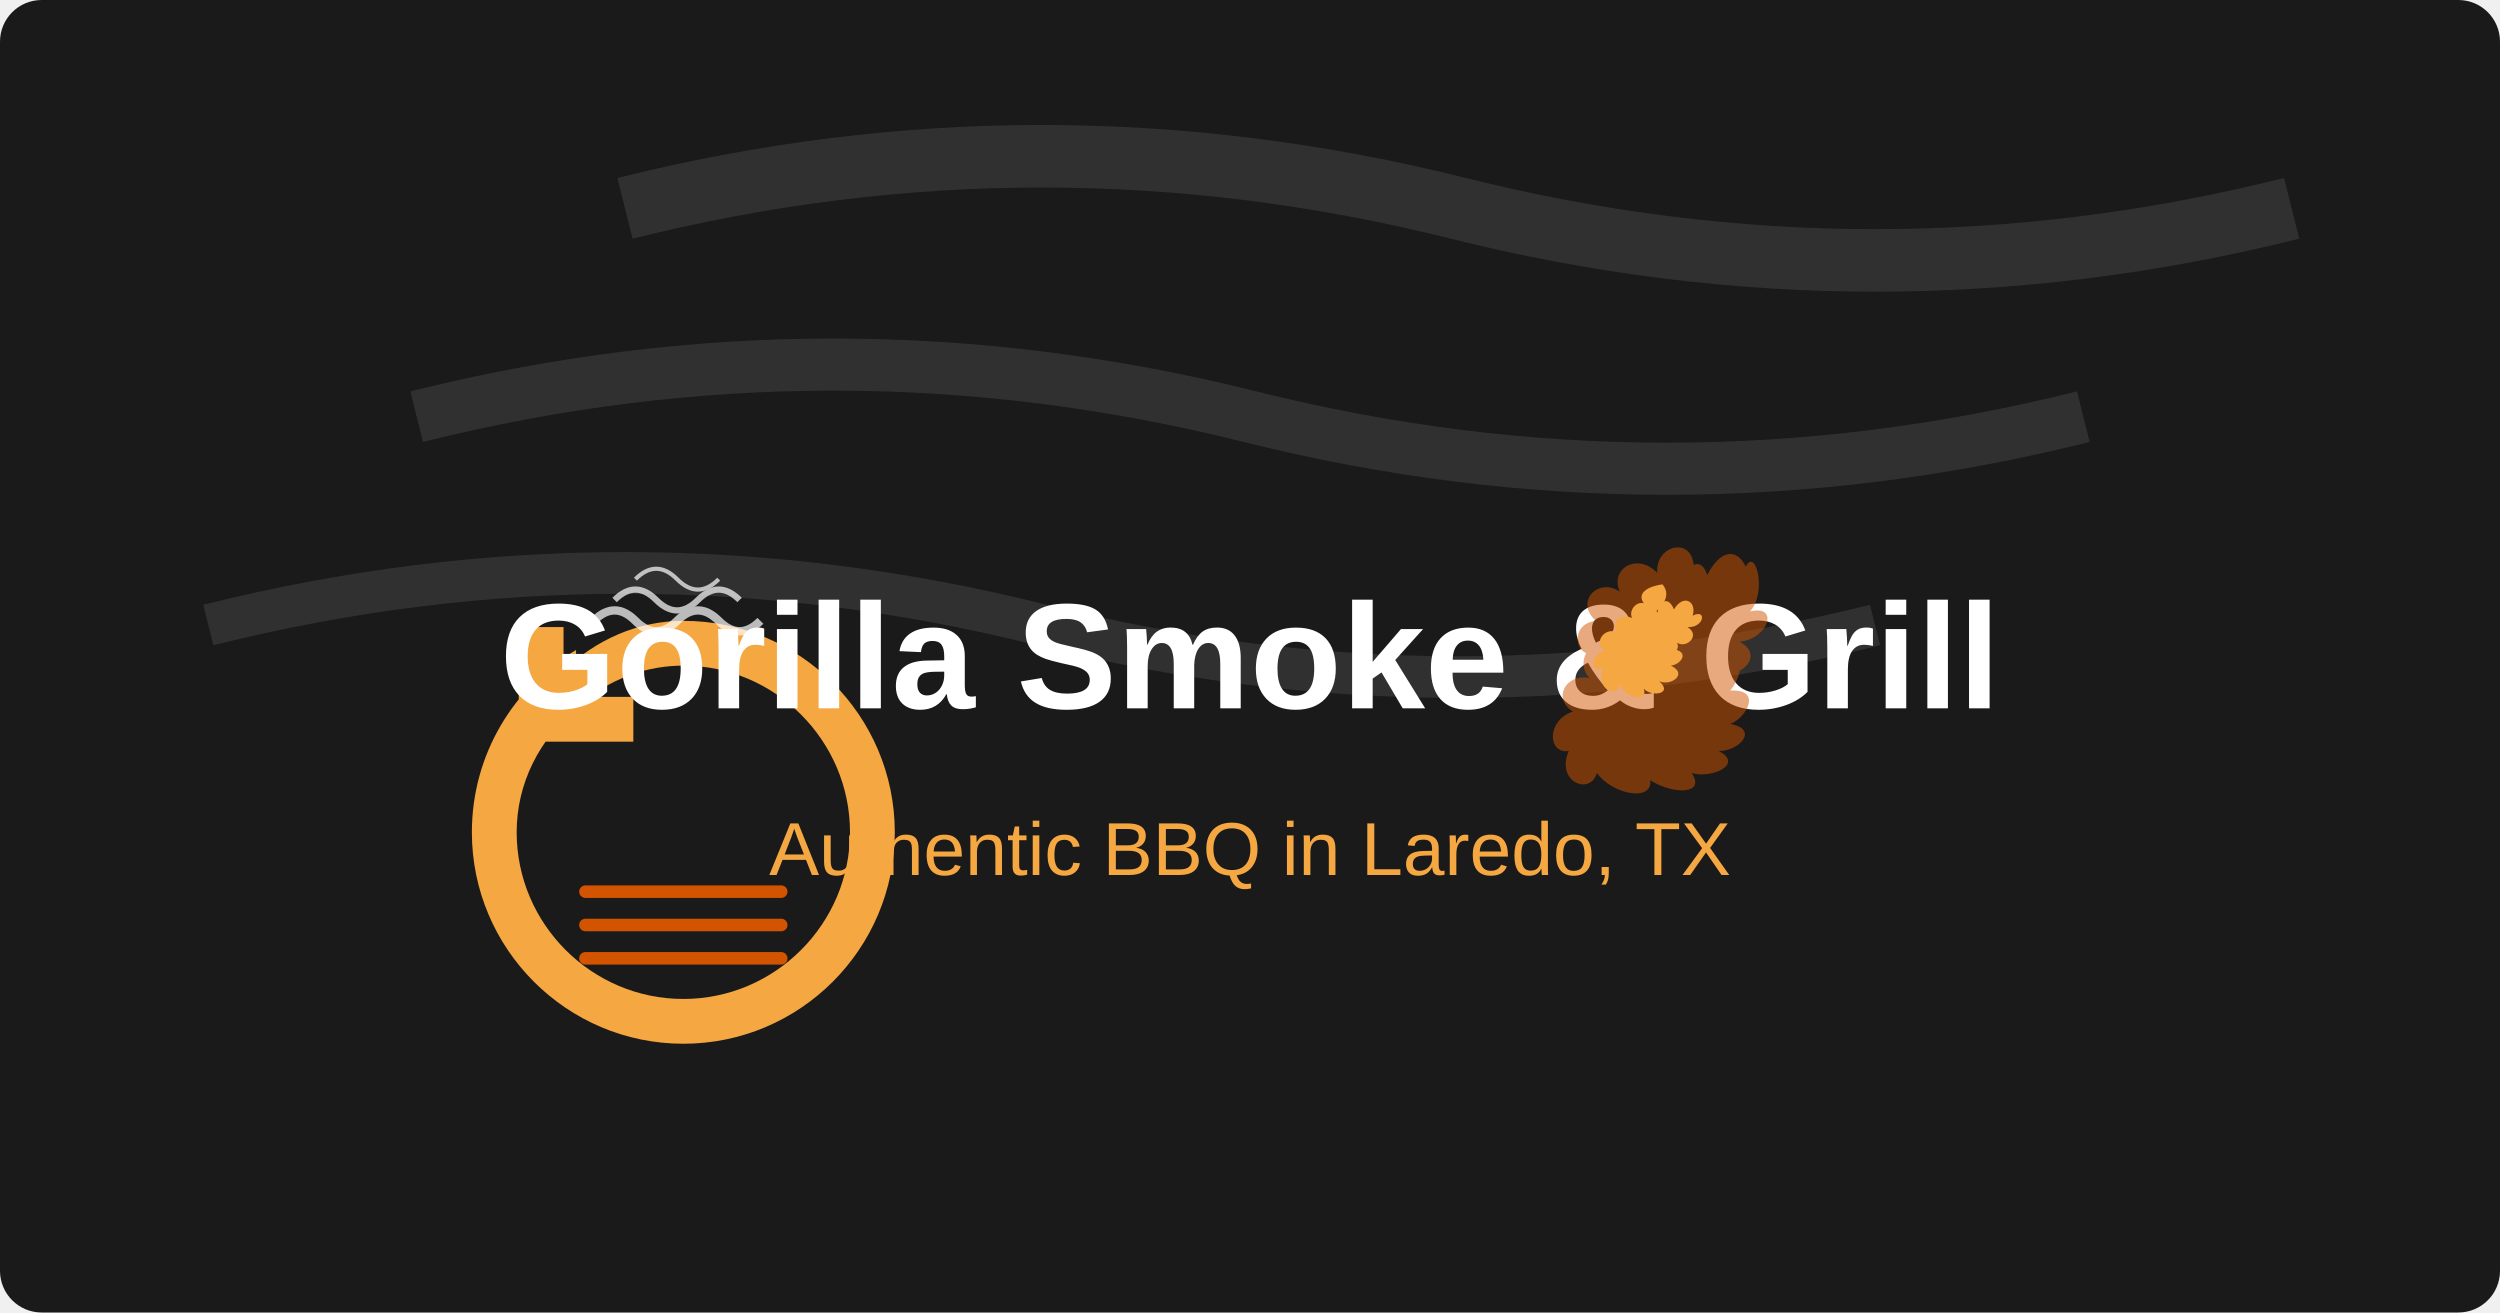
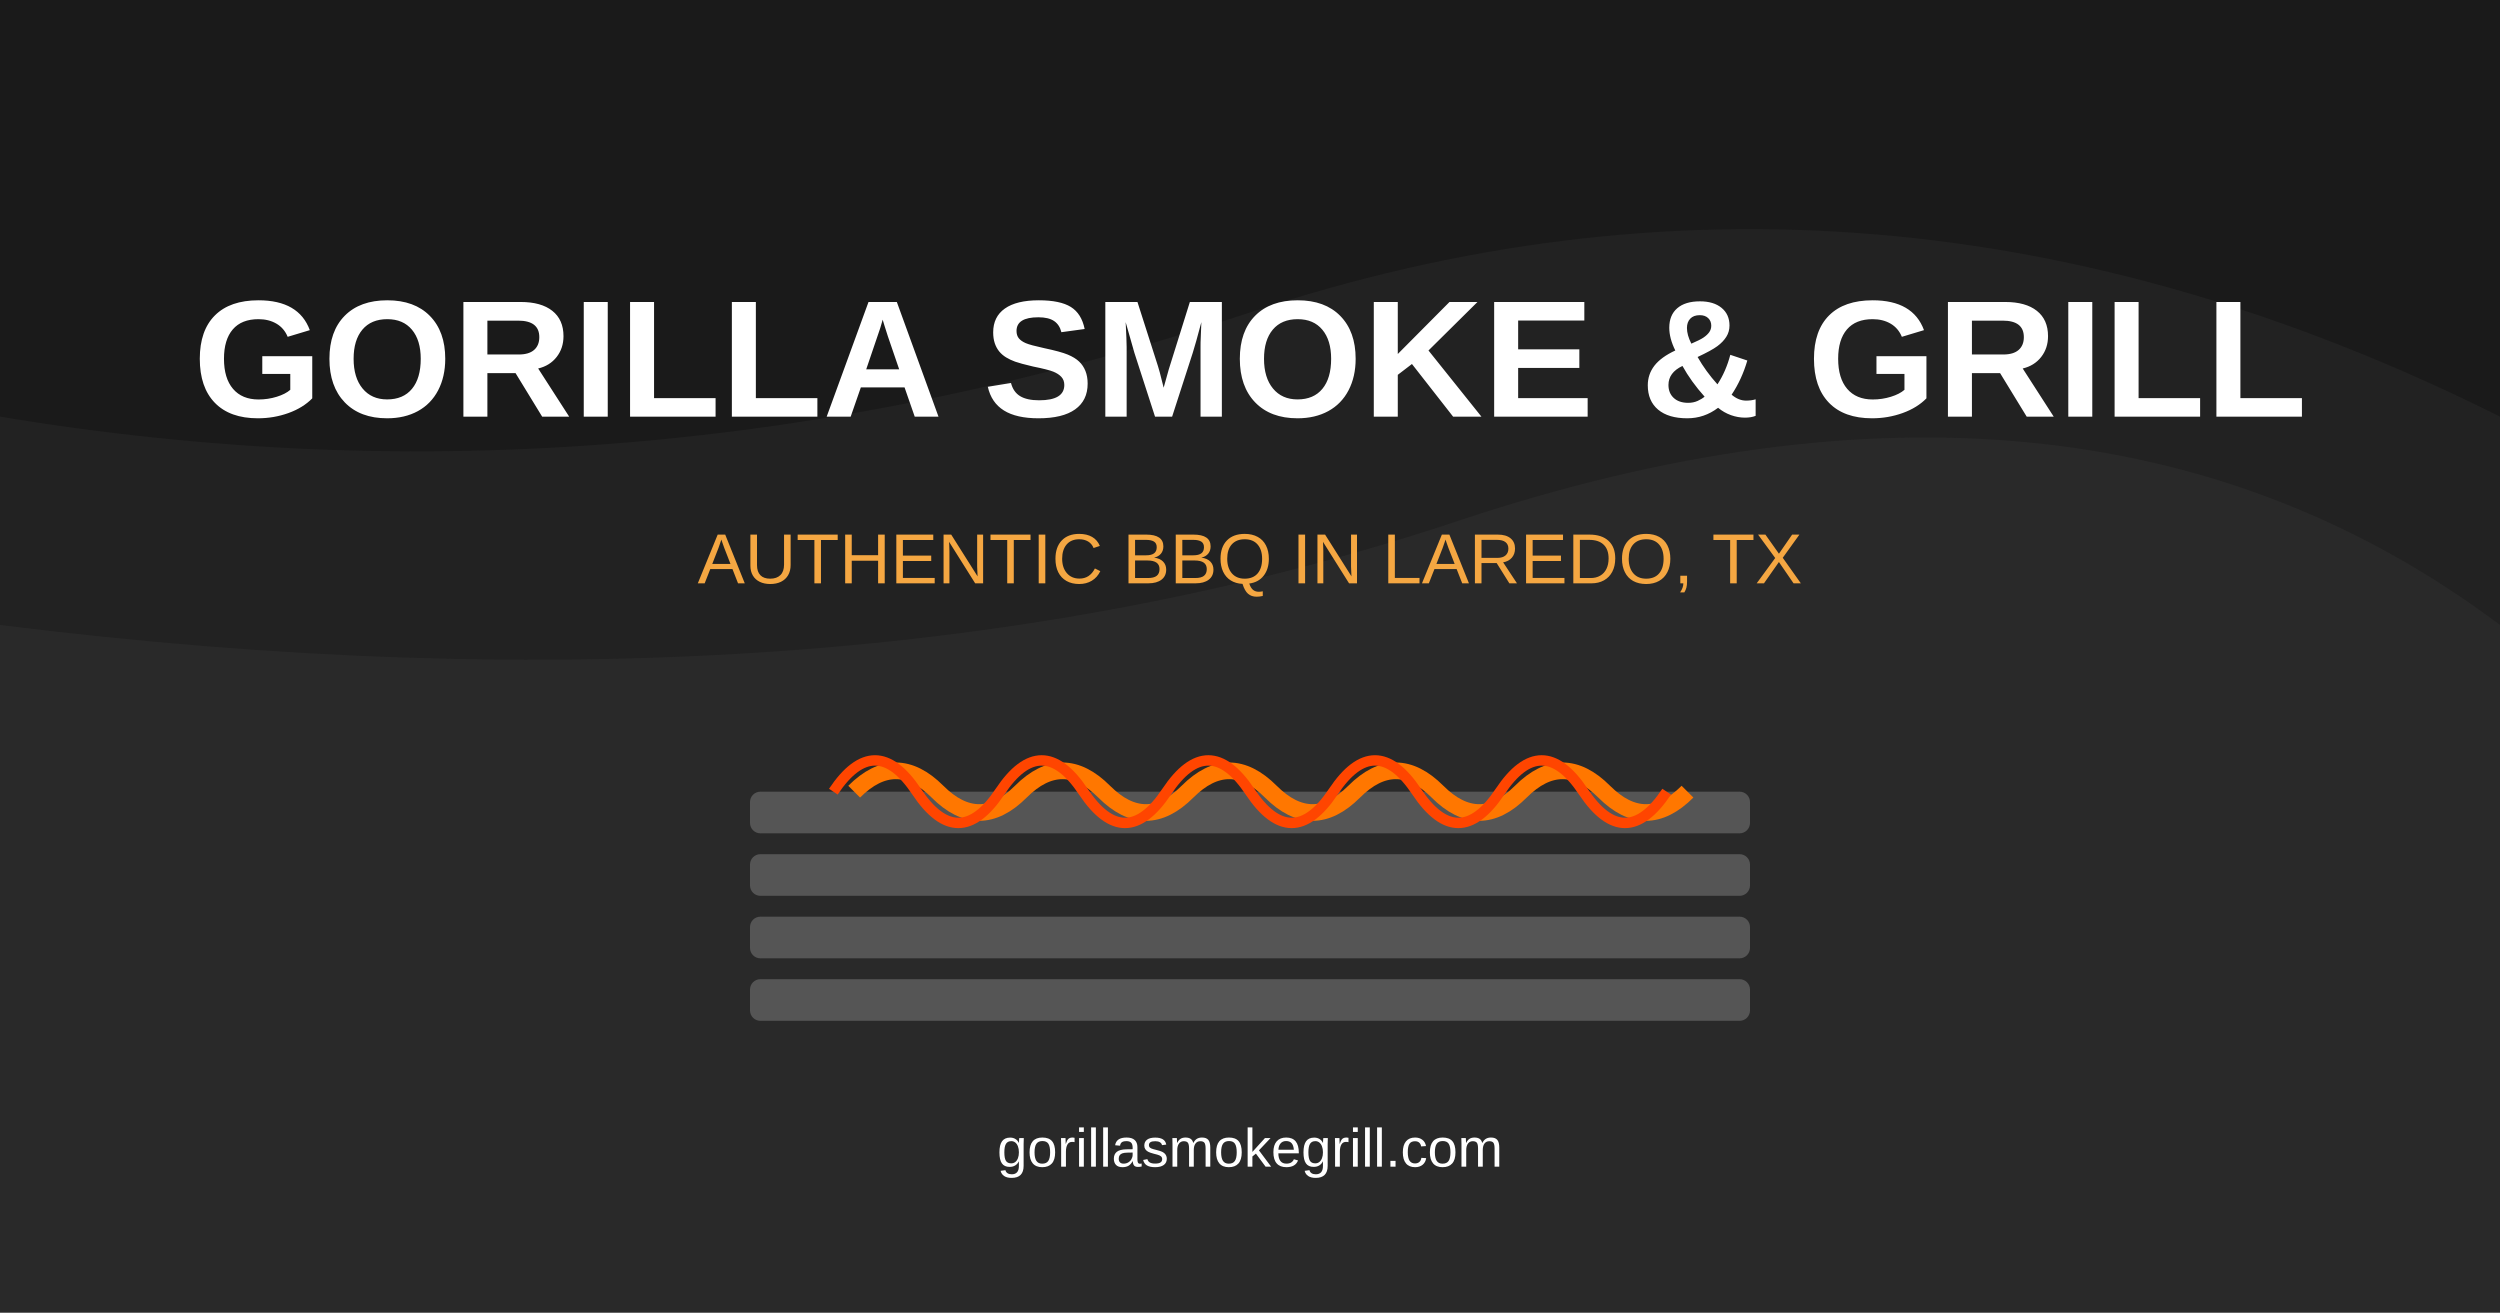
<svg xmlns="http://www.w3.org/2000/svg" width="1200" height="630" viewBox="0 0 1200 630">
-   <rect width="1200" height="630" rx="20" fill="#1a1a1a" />
-   <g opacity="0.1">
-     <path d="M300,100 Q500,50 700,100 T1100,100" fill="none" stroke="#ffffff" stroke-width="30" />
-     <path d="M200,200 Q400,150 600,200 T1000,200" fill="none" stroke="#ffffff" stroke-width="25" />
-     <path d="M100,300 Q300,250 500,300 T900,300" fill="none" stroke="#ffffff" stroke-width="20" />
+   <rect width="1200" height="630" fill="#1a1a1a" />
+   <path d="M0,200 Q300,250 600,150 T1200,200 V630 H0 Z" fill="#2a2a2a" opacity="0.5" />
+   <path d="M0,300 Q400,350 700,250 T1200,300 V630 H0 Z" fill="#3a3a3a" opacity="0.3" />
+   <text x="600" y="200" font-family="Arial, sans-serif" font-size="80" font-weight="bold" text-anchor="middle" fill="#ffffff">
+     GORILLA SMOKE &amp; GRILL
+   </text>
+   <text x="600" y="280" font-family="Arial, sans-serif" font-size="34" text-anchor="middle" fill="#f5a742">
+     AUTHENTIC BBQ IN LAREDO, TX
+   </text>
+   <g transform="translate(360, 380)">
+     <rect x="0" y="0" width="480" height="20" rx="5" fill="#555555" />
+     <rect x="0" y="30" width="480" height="20" rx="5" fill="#555555" />
+     <rect x="0" y="60" width="480" height="20" rx="5" fill="#555555" />
+     <rect x="0" y="90" width="480" height="20" rx="5" fill="#555555" />
+     <path d="M50,0 Q70,-20 90,0 T130,0 T170,0 T210,0 T250,0 T290,0 T330,0 T370,0 T410,0 T450,0" fill="none" stroke="#ff7700" stroke-width="8" />
+     <path d="M40,0 Q60,-30 80,0 T120,0 T160,0 T200,0 T240,0 T280,0 T320,0 T360,0 T400,0 T440,0" fill="none" stroke="#ff4500" stroke-width="5" />
  </g>
-   <g transform="translate(200, 250) scale(0.5)">
-     <path d="M256,96 C367.9,96 459,187.1 459,299 C459,410.9 367.9,502 256,502 C144.1,502 53,410.9 53,299 C53,224.1 93.5,158.9 153,124 L153,180 C118.1,209.6 96,251.6 96,299 C96,387 168,459 256,459 C344,459 416,387 416,299 C416,211 344,139 256,139 C222,139 190.9,150.5 166,169 L208,169 L208,212 L98,212 L98,102 L141,102 L141,144 C171.4,114.7 211.8,96 256,96 Z" fill="#f5a742" />
-     <g opacity="0.7">
-       <path d="M170,96 Q190,76 210,96 T250,96 T290,96 T330,96" fill="none" stroke="#ffffff" stroke-width="8" />
-       <path d="M190,76 Q210,56 230,76 T270,76 T310,76" fill="none" stroke="#ffffff" stroke-width="6" />
-       <path d="M210,56 Q230,36 250,56 T290,56" fill="none" stroke="#ffffff" stroke-width="4" />
-     </g>
-     <g transform="translate(156, 350)">
-       <rect x="0" y="0" width="200" height="12" rx="6" fill="#d35400" />
-       <rect x="0" y="32" width="200" height="12" rx="6" fill="#d35400" />
-       <rect x="0" y="64" width="200" height="12" rx="6" fill="#d35400" />
-     </g>
-   </g>
-   <text x="600" y="340" font-family="Arial, sans-serif" font-size="72" font-weight="bold" fill="white" text-anchor="middle">Gorilla Smoke &amp; Grill</text>
-   <text x="600" y="420" font-family="Arial, sans-serif" font-size="36" fill="#f5a742" text-anchor="middle">Authentic BBQ in Laredo, TX</text>
-   <g transform="translate(750, 250) scale(0.2)">
-     <path d="M310.5,87.5 C327.5,132.5 299,172 280,197.5 C335,172 357.5,232.5 347.5,267.5 C400,242.5 400,305 387.5,335 C447.5,317.5 425,380 402.5,407.5 C480,402.5 442.5,472.5 402.5,487.5 C472.5,500 425,552.5 375,552.5 C437.5,585 355,620 310,605 C345,657.5 265,657.5 210.5,622.5 C217.5,675 120,657.5 82.5,605 C67.5,660 -17.5,627.5 15,552.5 C-35,560 -40,480 25,457.5 C-25,427.5 7.5,365 65,377.5 C25,335 75,267.5 125,292.5 C95,240 152.5,187.5 200,220 C192.5,157.5 255,127.5 285,170 C290,110 330,77.5 347.5,130 C375,75 415,60 440,110 C462.5,62.5 492.5,170 450,217.5 C522.5,200 492.5,285 425,290 C485,322.5 430,375 387.5,365 C430,407.5 355,437.5 325,402.5 C337.5,457.5 255,457.5 237.5,412.5 C217.5,467.5 145,442.5 145,385 C97.5,422.5 47.5,365 75,317.5 C30,330 15,247.5 80,240 C27.5,192.5 87.5,135 137.5,170 C112.5,115 180,75 227.5,125 C222.5,65 292.5,42.5 310.5,87.5 Z" fill="#d35400" fill-opacity="0.5" />
-     <path d="M240,152.5 C265,182.5 232.5,212.5 215,225 C255,215 262.5,252.5 250,270 C290,265 275,297.5 262.5,307.5 C307.5,312.5 285,345 260,347.5 C302.5,367.5 260,397.5 232.5,385 C267.5,417.5 210,422.5 195,402.5 C207.5,440 145,422.5 137.5,390 C132.5,430 77.5,402.5 97.5,355 C67.5,365 65,322.5 100,312.5 C72.5,287.5 105,255 130,267.5 C110,232.5 160,215 180,245 C177.5,200 217.5,197.5 227.5,220 C240,177.5 260,192.5 267.5,212.5 C290,175 322.5,192.5 312.5,227.5 C347.5,210 340,257.5 300,255 C332.5,275 297.5,307.5 275,292.5 C287.5,320 237.5,330 237.5,297.5 C225,327.5 187.5,310 192.5,280 C167.5,297.5 147.5,257.5 177.5,242.5 C152.5,232.5 167.5,192.5 195,197.5 C175,170 215,155 240,152.5 Z" fill="#f5a742" />
-   </g>
+   <text x="600" y="560" font-family="Arial, sans-serif" font-size="26" text-anchor="middle" fill="#ffffff">
+     gorillasmokegrill.com
+   </text>
</svg>
